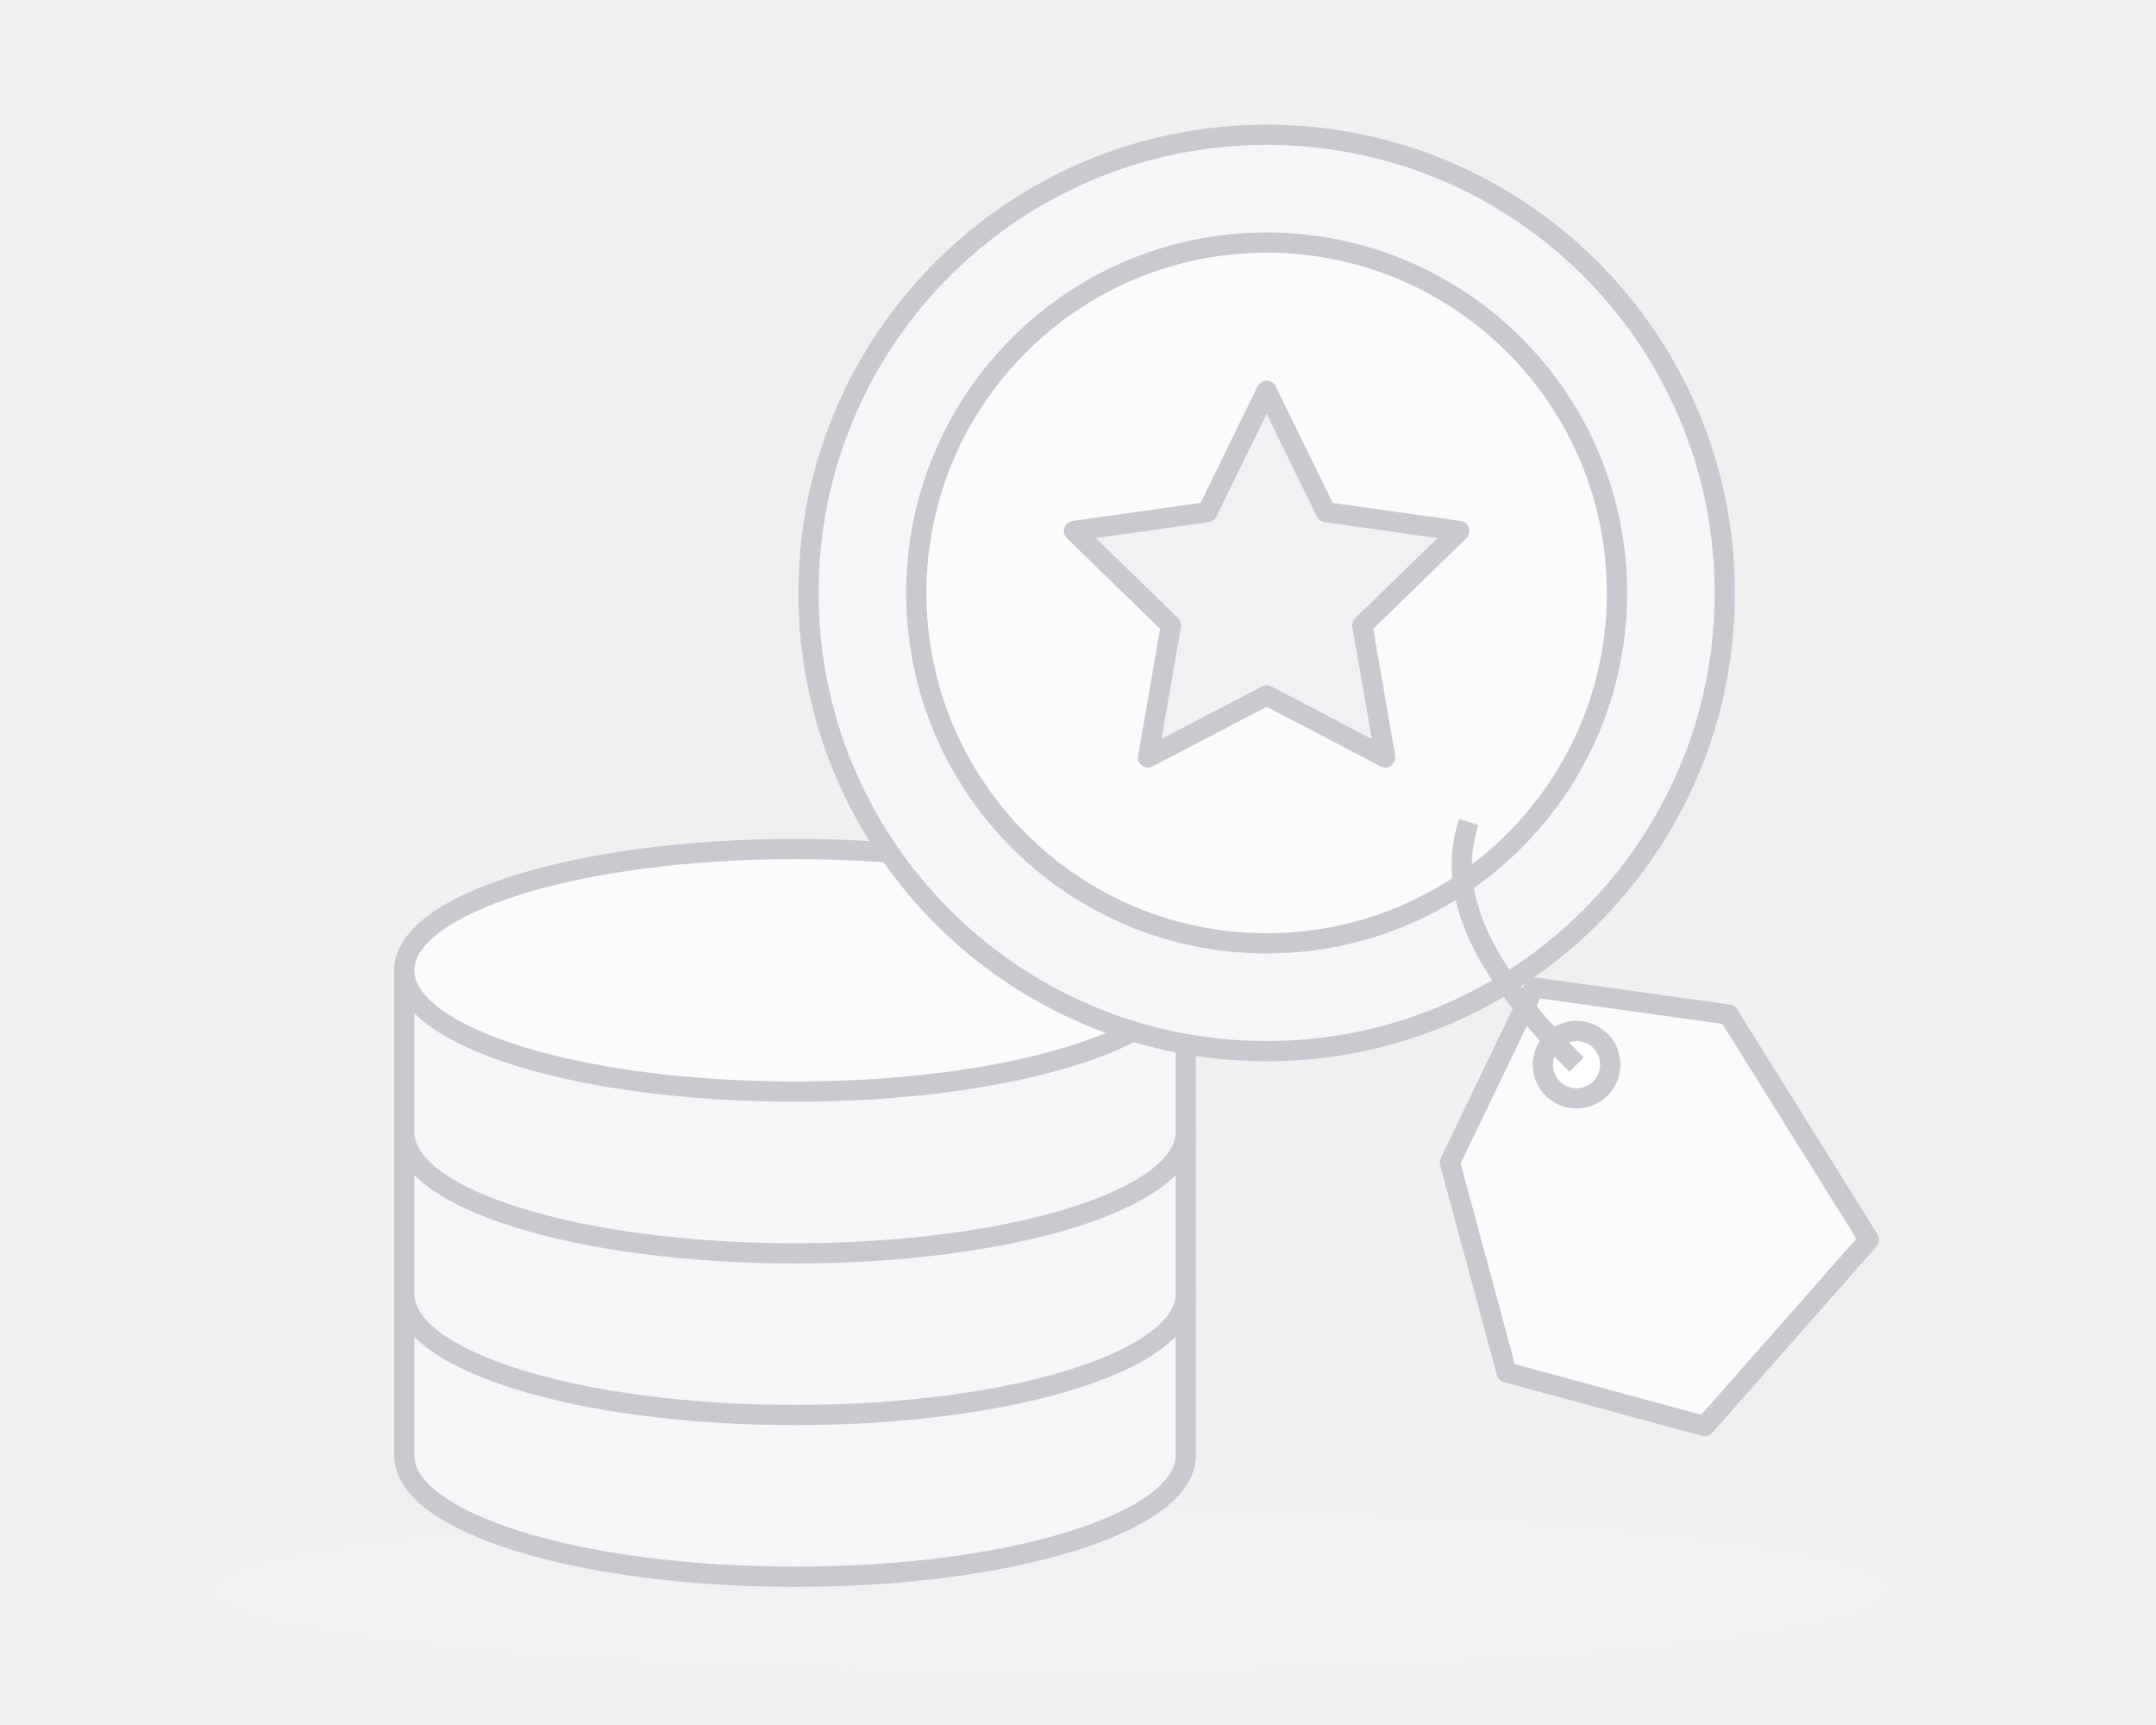
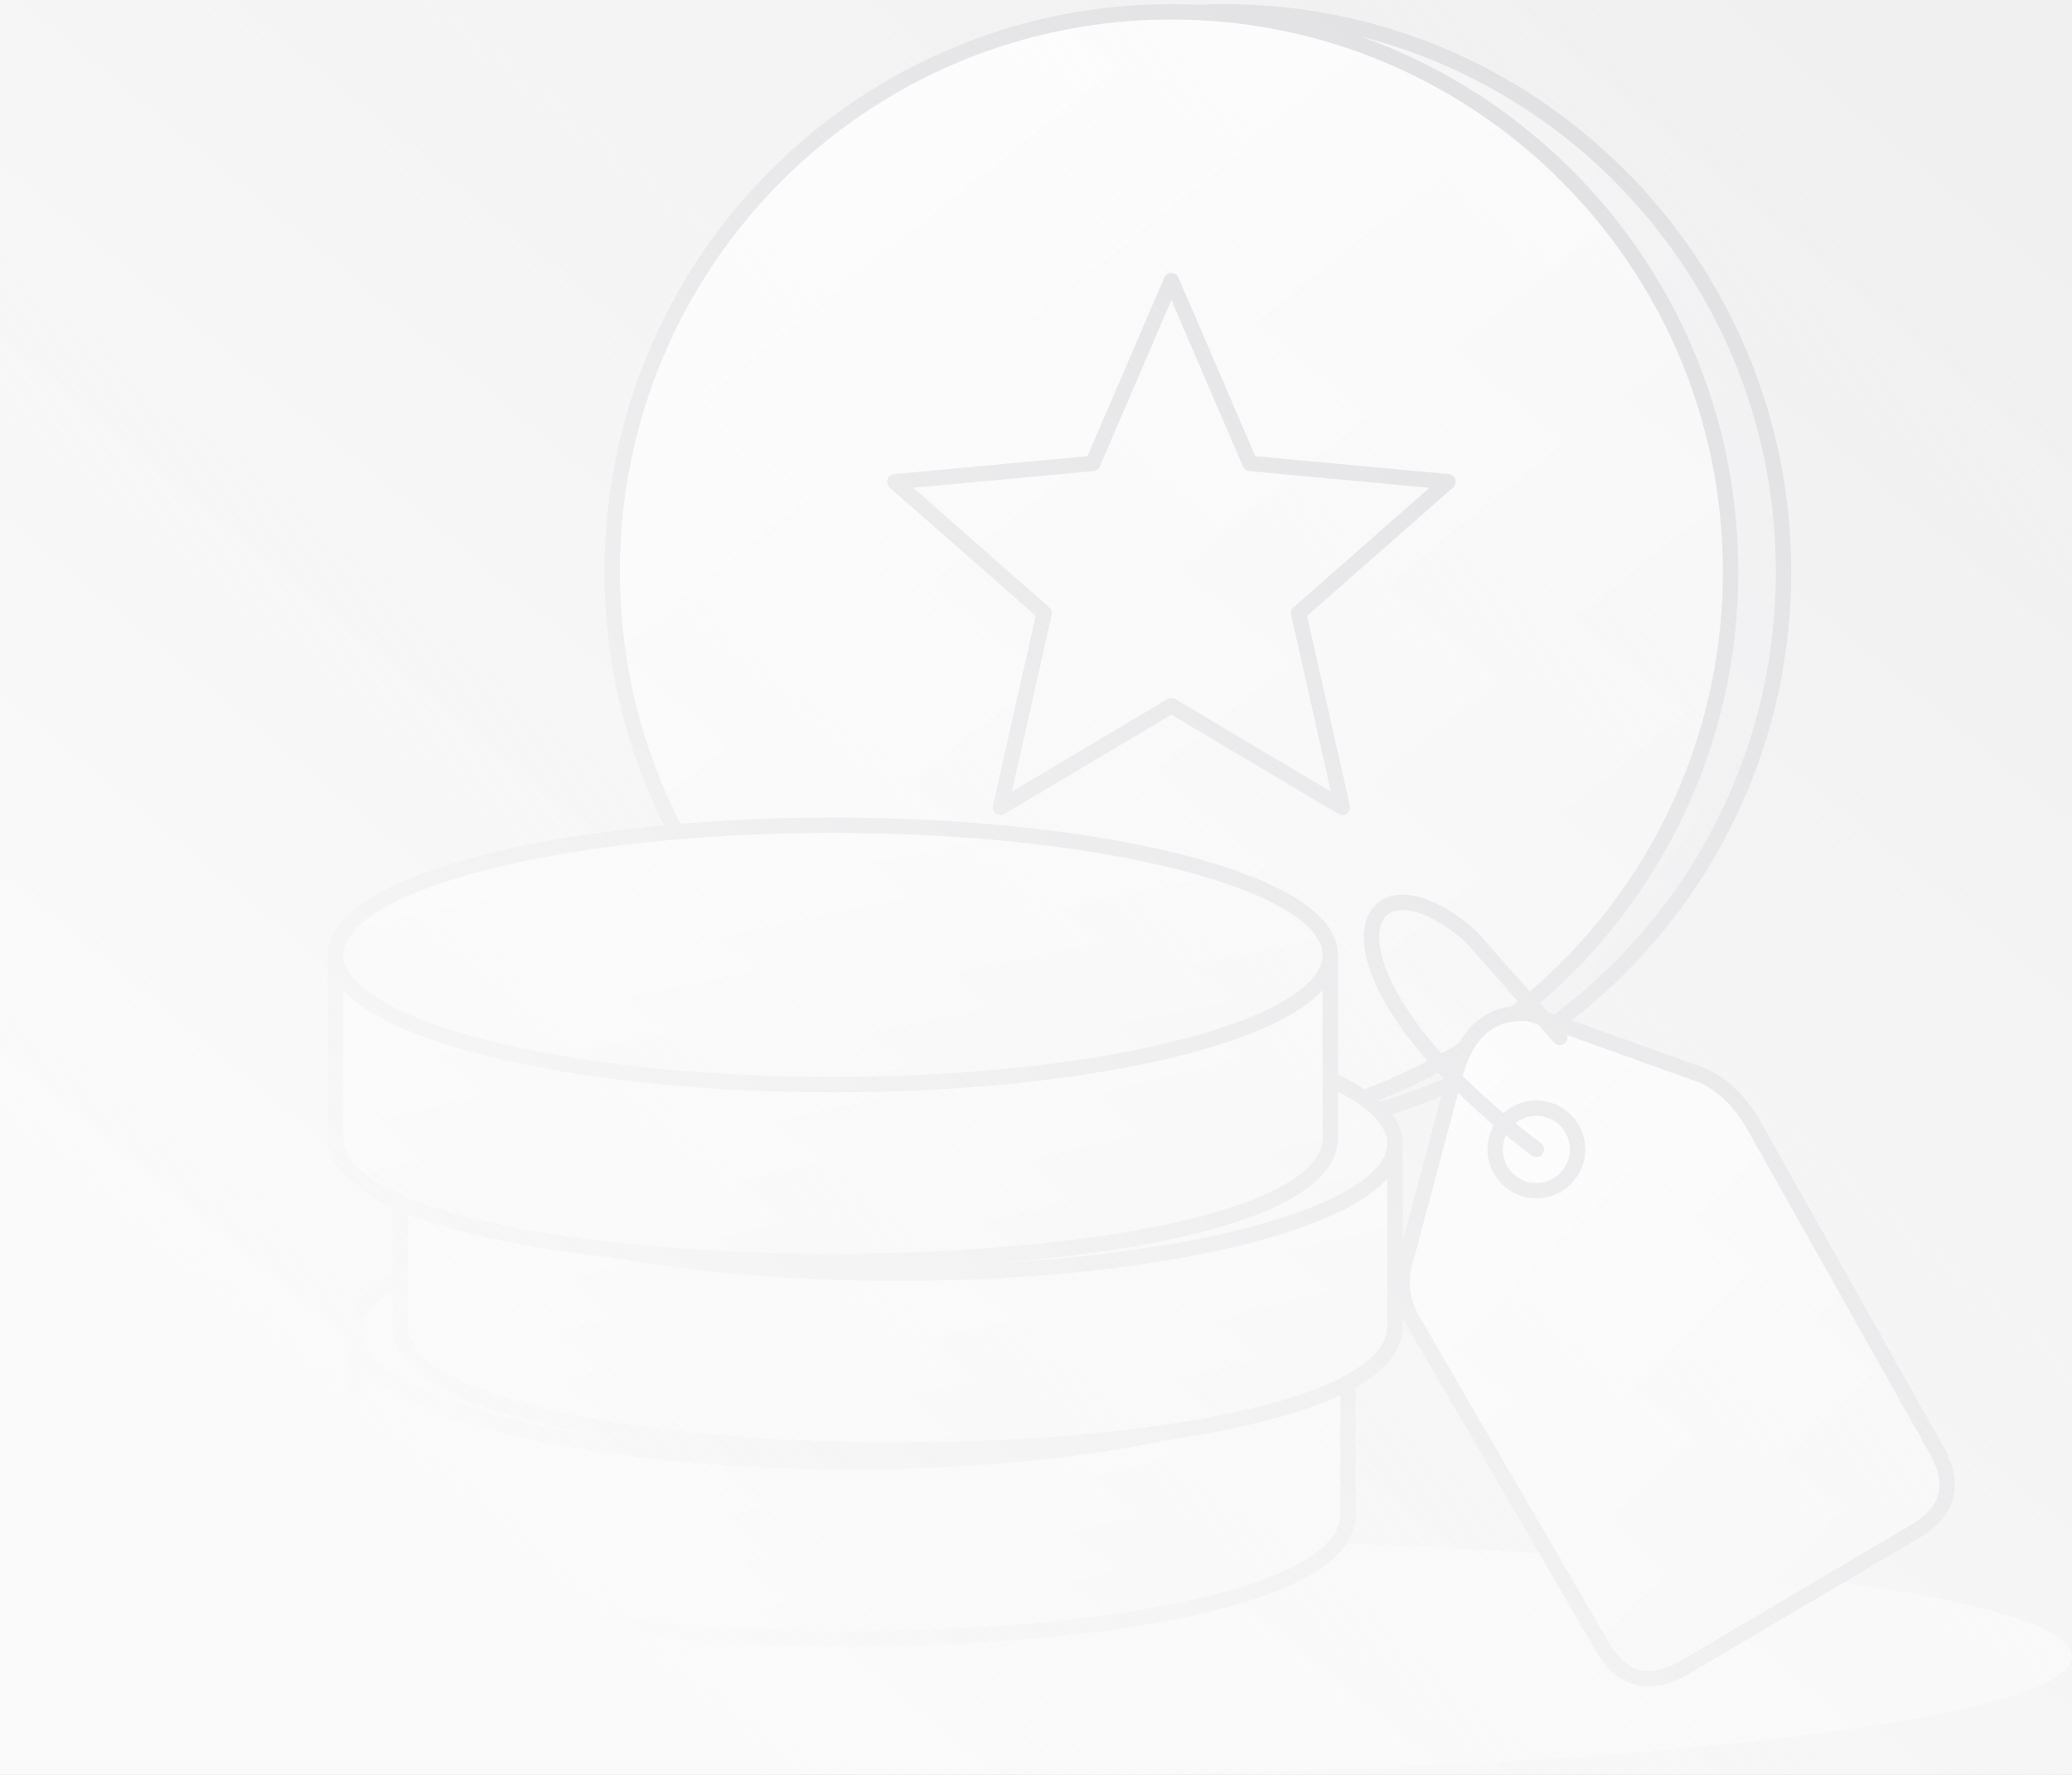
- <svg xmlns="http://www.w3.org/2000/svg" viewBox="0 0 160 128" fill="none" stroke="#c9cad0" stroke-width="1.5" stroke-linejoin="round">
-   <ellipse cx="78" cy="118" rx="62" ry="6" fill="#f1f1f3" stroke="none" />
-   <path d="M30 96v12c0 5 13 9 29 9s29-4 29-9V96" fill="#f6f6f8" />
-   <path d="M30 84v12c0 5 13 9 29 9s29-4 29-9V84" fill="#f6f6f8" />
-   <path d="M30 72v12c0 5 13 9 29 9s29-4 29-9V72" fill="#f6f6f8" />
-   <ellipse cx="59" cy="72" rx="29" ry="9" fill="#fbfbfc" />
-   <circle cx="94" cy="44" r="34" fill="#f6f6f8" />
-   <circle cx="94" cy="44" r="26" fill="#fbfbfc" />
-   <path d="m94 29 4.4 9 9.9 1.4-7.2 7 1.7 9.8L94 51.6l-8.8 4.6 1.7-9.8-7.2-7 9.9-1.4Z" fill="#f1f1f3" />
-   <path d="M116 72l14 4 8 18-14 12-14-6-2-16Z" fill="#fbfbfc" transform="rotate(-8 124 88)" />
-   <circle cx="117" cy="79" r="2.5" fill="#fff" />
-   <path d="M117 79c-6-6-10-12-8-18" />
+ <svg xmlns="http://www.w3.org/2000/svg" width="202" height="173" viewBox="0 0 202 173" fill="none">
+   <g clip-path="url(#clip0_3822_70)">
+     <path d="M101 173C156.781 173 202 167.853 202 161.505C202 155.156 156.781 150.01 101 150.01C45.219 150.01 0 155.156 0 161.505C0 167.853 45.219 173 101 173Z" fill="#F8F8F9" />
+     <path d="M119.364 110.352C149.473 110.352 173.881 85.906 173.881 55.751C173.881 25.595 149.473 1.149 119.364 1.149C89.255 1.149 64.847 25.595 64.847 55.751C64.847 85.906 89.255 110.352 119.364 110.352Z" fill="url(#paint0_linear_3822_70)" stroke-width="1.5" stroke-linecap="round" stroke-linejoin="round" stroke="#DEDEE1" />
+     <path d="M114.199 110.352C144.308 110.352 168.716 85.906 168.716 55.751C168.716 25.595 144.308 1.149 114.199 1.149C84.09 1.149 59.682 25.595 59.682 55.751C59.682 85.906 84.09 110.352 114.199 110.352Z" fill="url(#paint1_linear_3822_70)" stroke-width="1.5" stroke-linecap="round" stroke-linejoin="round" stroke="#DEDEE1" />
+     <path d="M114.198 27.358L121.865 45.187L141.159 46.974L126.6 59.785L130.863 78.724L114.198 68.809L97.533 78.724L101.797 59.785L87.238 46.974L106.532 45.187L114.198 27.358Z" stroke-width="1.5" stroke-linecap="round" stroke-linejoin="round" stroke="#DEDEE1" />
+     <path d="M34.432 129.894V147.711C34.432 163.804 131.415 163.804 131.415 147.711V129.894H34.432Z" fill="url(#paint2_linear_3822_70)" stroke-width="1.5" stroke-linecap="round" stroke-linejoin="round" stroke="#DEDEE1" />
+     <path d="M82.923 142.538C109.704 142.538 131.415 136.877 131.415 129.894C131.415 122.91 109.704 117.249 82.923 117.249C56.142 117.249 34.432 122.91 34.432 129.894C34.432 136.877 56.142 142.538 82.923 142.538Z" fill="url(#paint3_linear_3822_70)" stroke-width="1.5" stroke-linecap="round" stroke-linejoin="round" stroke="#DEDEE1" />
+     <path d="M39.023 111.502V129.319C39.023 145.412 136.005 145.412 136.005 129.319V111.502H39.023Z" fill="url(#paint4_linear_3822_70)" stroke-width="1.5" stroke-linecap="round" stroke-linejoin="round" stroke="#DEDEE1" />
+     <path d="M87.514 124.146C114.295 124.146 136.005 118.485 136.005 111.502C136.005 104.518 114.295 98.857 87.514 98.857C60.733 98.857 39.023 104.518 39.023 111.502C39.023 118.485 60.733 124.146 87.514 124.146Z" fill="url(#paint5_linear_3822_70)" stroke-width="1.5" stroke-linecap="round" stroke-linejoin="round" stroke="#DEDEE1" />
+     <path d="M32.71 93.11V110.927C32.71 127.02 129.693 127.02 129.693 110.927V93.11H32.71Z" fill="url(#paint6_linear_3822_70)" stroke-width="1.5" stroke-linecap="round" stroke-linejoin="round" stroke="#DEDEE1" />
+     <path d="M81.201 105.754C107.983 105.754 129.693 100.093 129.693 93.11C129.693 86.126 107.983 80.465 81.201 80.465C54.42 80.465 32.71 86.126 32.71 93.11C32.71 100.093 54.42 105.754 81.201 105.754Z" fill="url(#paint7_linear_3822_70)" stroke-width="1.5" stroke-linecap="round" stroke-linejoin="round" stroke="#DEDEE1" />
+     <path d="M149.205 98.857L165.273 104.605C167.568 105.371 169.481 107.095 171.011 109.777L188.801 141.389C190.714 144.837 189.949 147.519 186.506 149.435L164.125 162.654C160.682 164.57 158.004 163.804 156.091 160.355L137.727 128.744C136.58 126.828 136.388 124.721 137.153 122.422L141.744 105.179C142.892 100.581 145.379 98.474 149.205 98.857Z" fill="url(#paint8_linear_3822_70)" stroke-width="1.5" stroke-linecap="round" stroke-linejoin="round" stroke="#DEDEE1" />
+     <path d="M149.778 116.1C151.996 116.1 153.795 114.298 153.795 112.076C153.795 109.854 151.996 108.053 149.778 108.053C147.559 108.053 145.761 109.854 145.761 112.076C145.761 114.298 147.559 116.1 149.778 116.1Z" fill="white" stroke-width="1.5" stroke-linecap="round" stroke-linejoin="round" stroke="#DEDEE1" />
+     <path d="M149.778 112.076C126.25 94.259 132.562 81.615 143.466 91.385L152.074 101.156" stroke-width="1.5" stroke-linecap="round" stroke-linejoin="round" stroke="#DEDEE1" />
+     <rect width="202" height="173" fill="url(#paint9_linear_3822_70)" />
+   </g>
+   <defs>
+     <linearGradient id="paint0_linear_3822_70" x1="64.847" y1="1.149" x2="173.991" y2="77.433" gradientUnits="userSpaceOnUse">
+       <stop stop-color="#FAFAFA" />
+       <stop offset="1" stop-color="#EEEEF0" />
+     </linearGradient>
+     <linearGradient id="paint1_linear_3822_70" x1="59.682" y1="1.149" x2="147.073" y2="110.22" gradientUnits="userSpaceOnUse">
+       <stop stop-color="white" />
+       <stop offset="1" stop-color="#F5F5F6" />
+     </linearGradient>
+     <linearGradient id="paint2_linear_3822_70" x1="34.432" y1="129.894" x2="45.823" y2="176.1" gradientUnits="userSpaceOnUse">
+       <stop stop-color="white" />
+       <stop offset="1" stop-color="#F5F5F6" />
+     </linearGradient>
+     <linearGradient id="paint3_linear_3822_70" x1="34.432" y1="117.249" x2="42.723" y2="156.994" gradientUnits="userSpaceOnUse">
+       <stop stop-color="white" />
+       <stop offset="1" stop-color="#F5F5F6" />
+     </linearGradient>
+     <linearGradient id="paint4_linear_3822_70" x1="39.023" y1="111.502" x2="50.414" y2="157.708" gradientUnits="userSpaceOnUse">
+       <stop stop-color="white" />
+       <stop offset="1" stop-color="#F5F5F6" />
+     </linearGradient>
+     <linearGradient id="paint5_linear_3822_70" x1="39.023" y1="98.857" x2="47.313" y2="138.602" gradientUnits="userSpaceOnUse">
+       <stop stop-color="white" />
+       <stop offset="1" stop-color="#F5F5F6" />
+     </linearGradient>
+     <linearGradient id="paint6_linear_3822_70" x1="32.71" y1="93.11" x2="44.101" y2="139.316" gradientUnits="userSpaceOnUse">
+       <stop stop-color="white" />
+       <stop offset="1" stop-color="#F5F5F6" />
+     </linearGradient>
+     <linearGradient id="paint7_linear_3822_70" x1="32.71" y1="80.465" x2="41.001" y2="120.21" gradientUnits="userSpaceOnUse">
+       <stop stop-color="white" />
+       <stop offset="1" stop-color="#F5F5F6" />
+     </linearGradient>
+     <linearGradient id="paint8_linear_3822_70" x1="136.694" y1="98.813" x2="189.871" y2="153.258" gradientUnits="userSpaceOnUse">
+       <stop stop-color="white" />
+       <stop offset="1" stop-color="#F5F5F6" />
+     </linearGradient>
+     <linearGradient id="paint9_linear_3822_70" x1="186" y1="6.5" x2="58.5" y2="159.5" gradientUnits="userSpaceOnUse">
+       <stop stop-color="#FAFAFA" stop-opacity="0" />
+       <stop offset="1" stop-color="#FAFAFA" />
+     </linearGradient>
+     <clipPath id="clip0_3822_70">
+       <rect width="202" height="173" fill="white" />
+     </clipPath>
+   </defs>
</svg>
